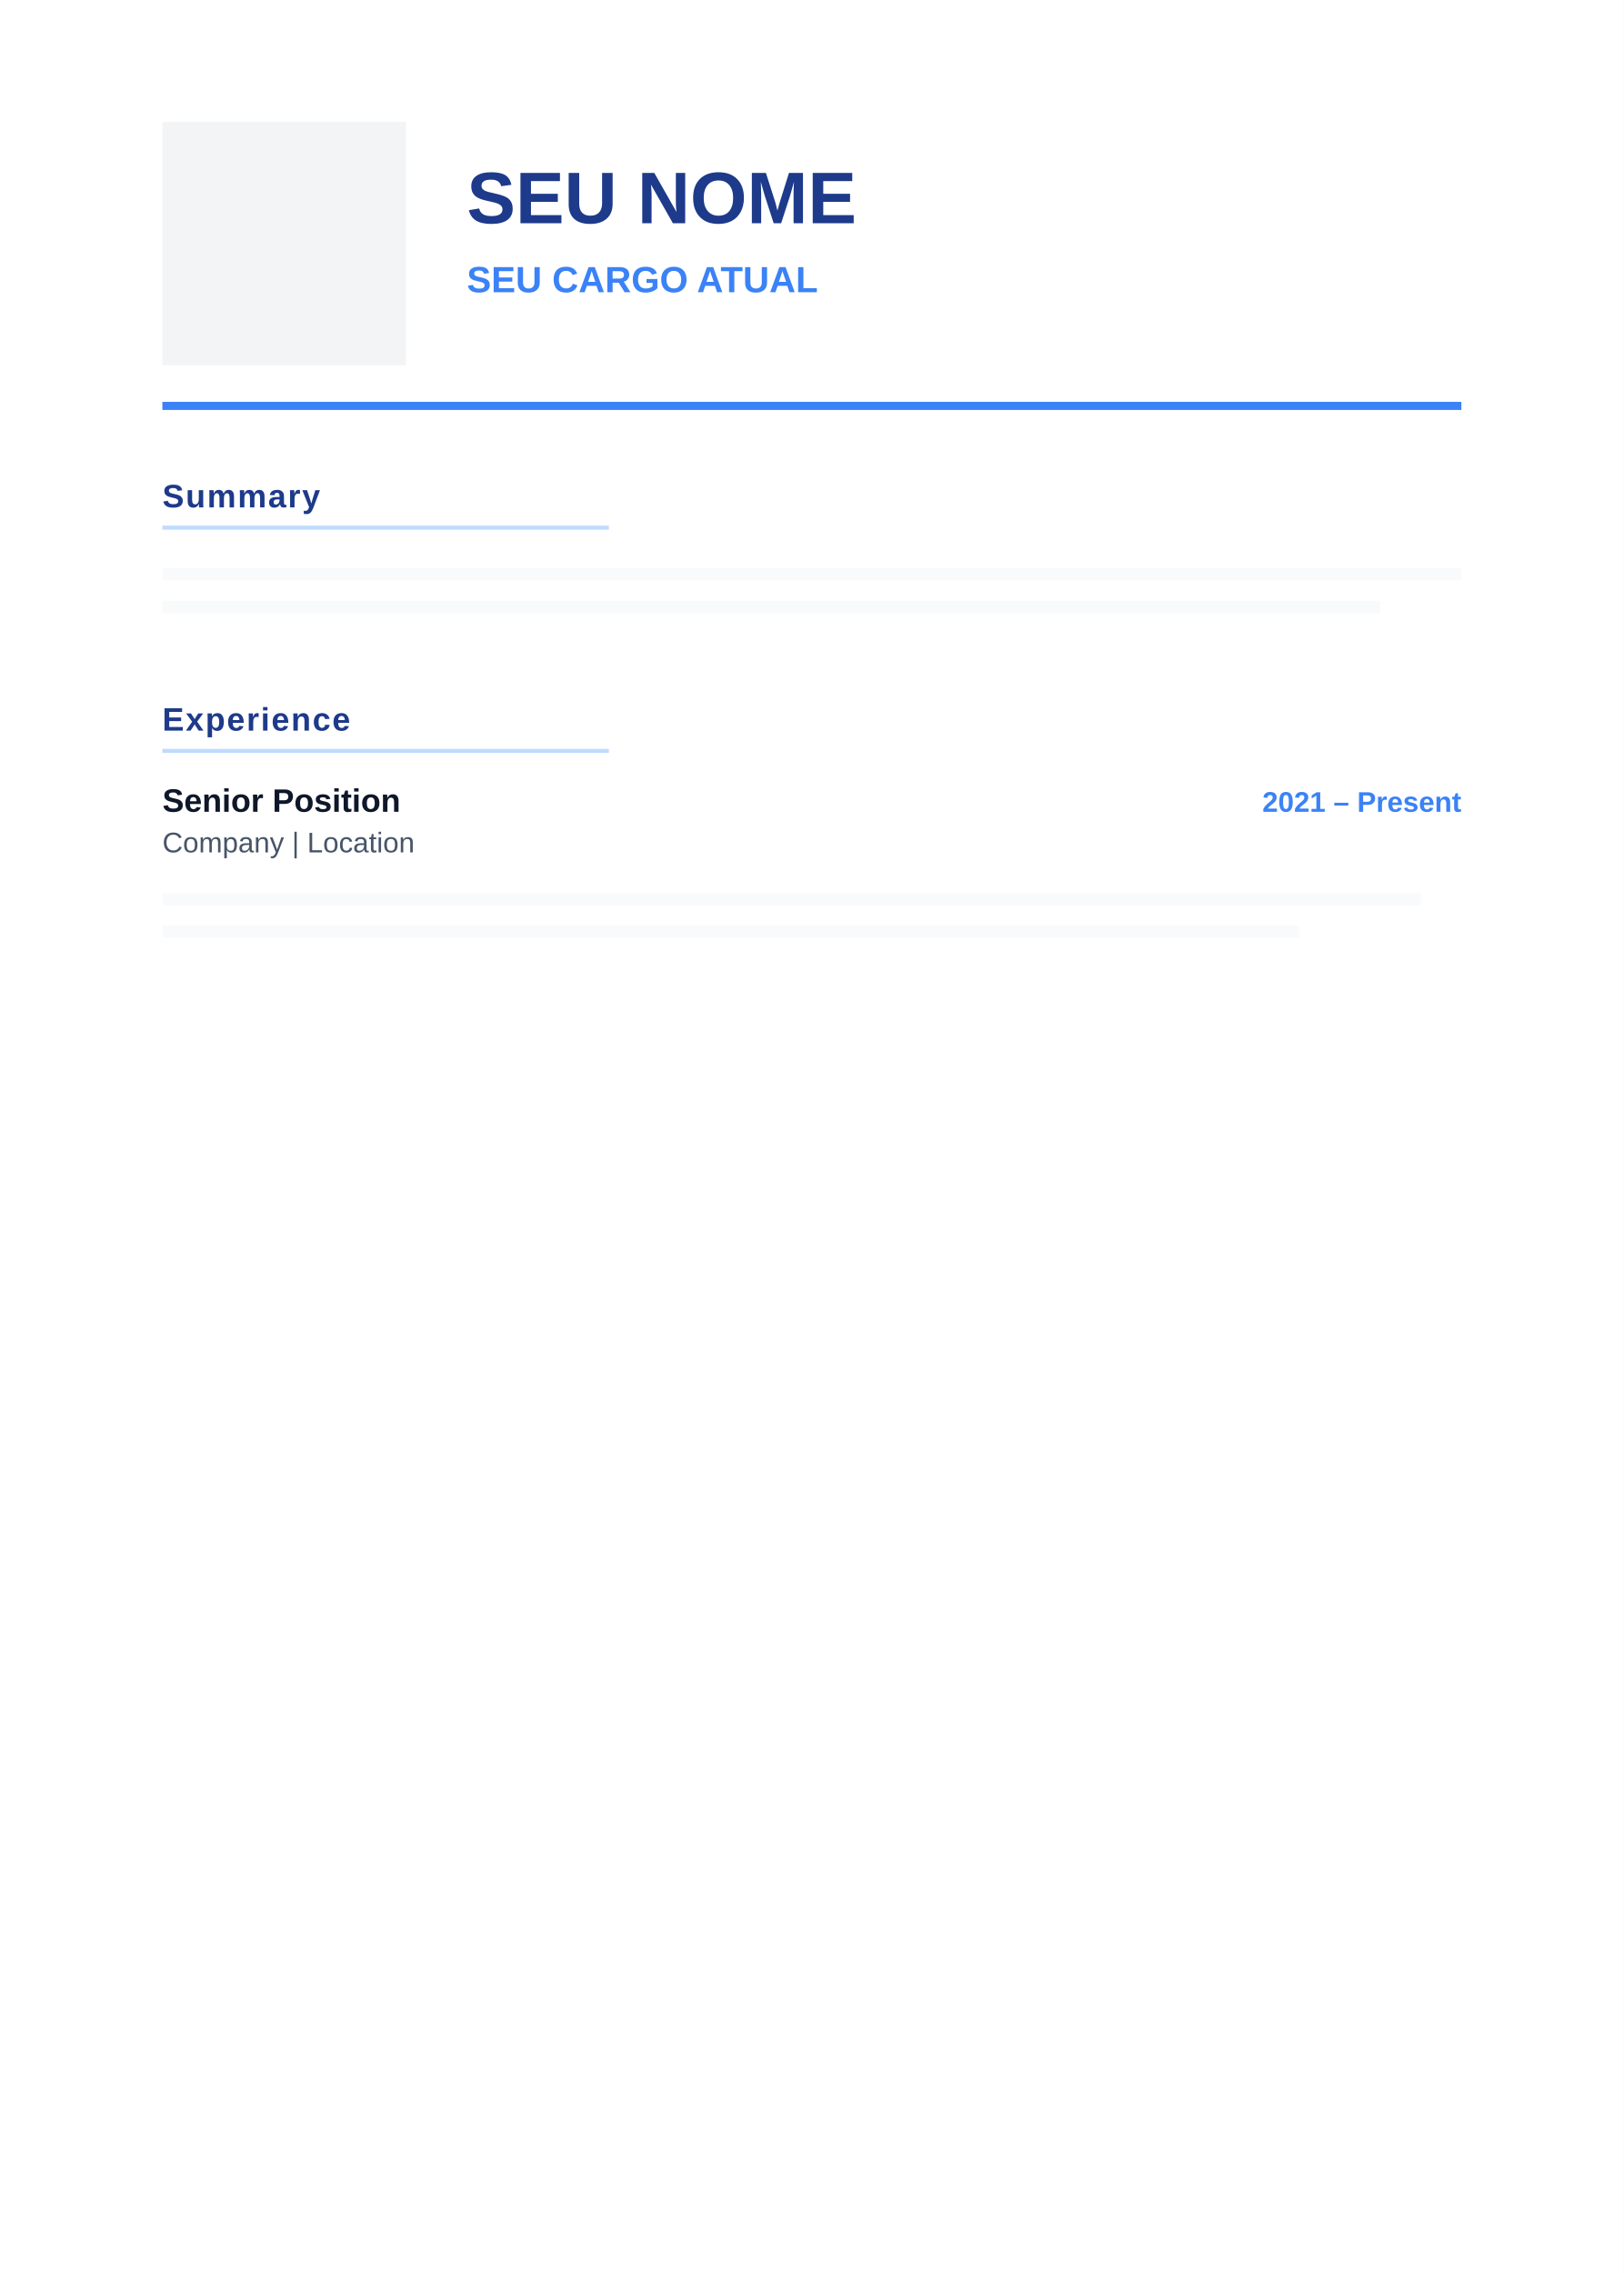
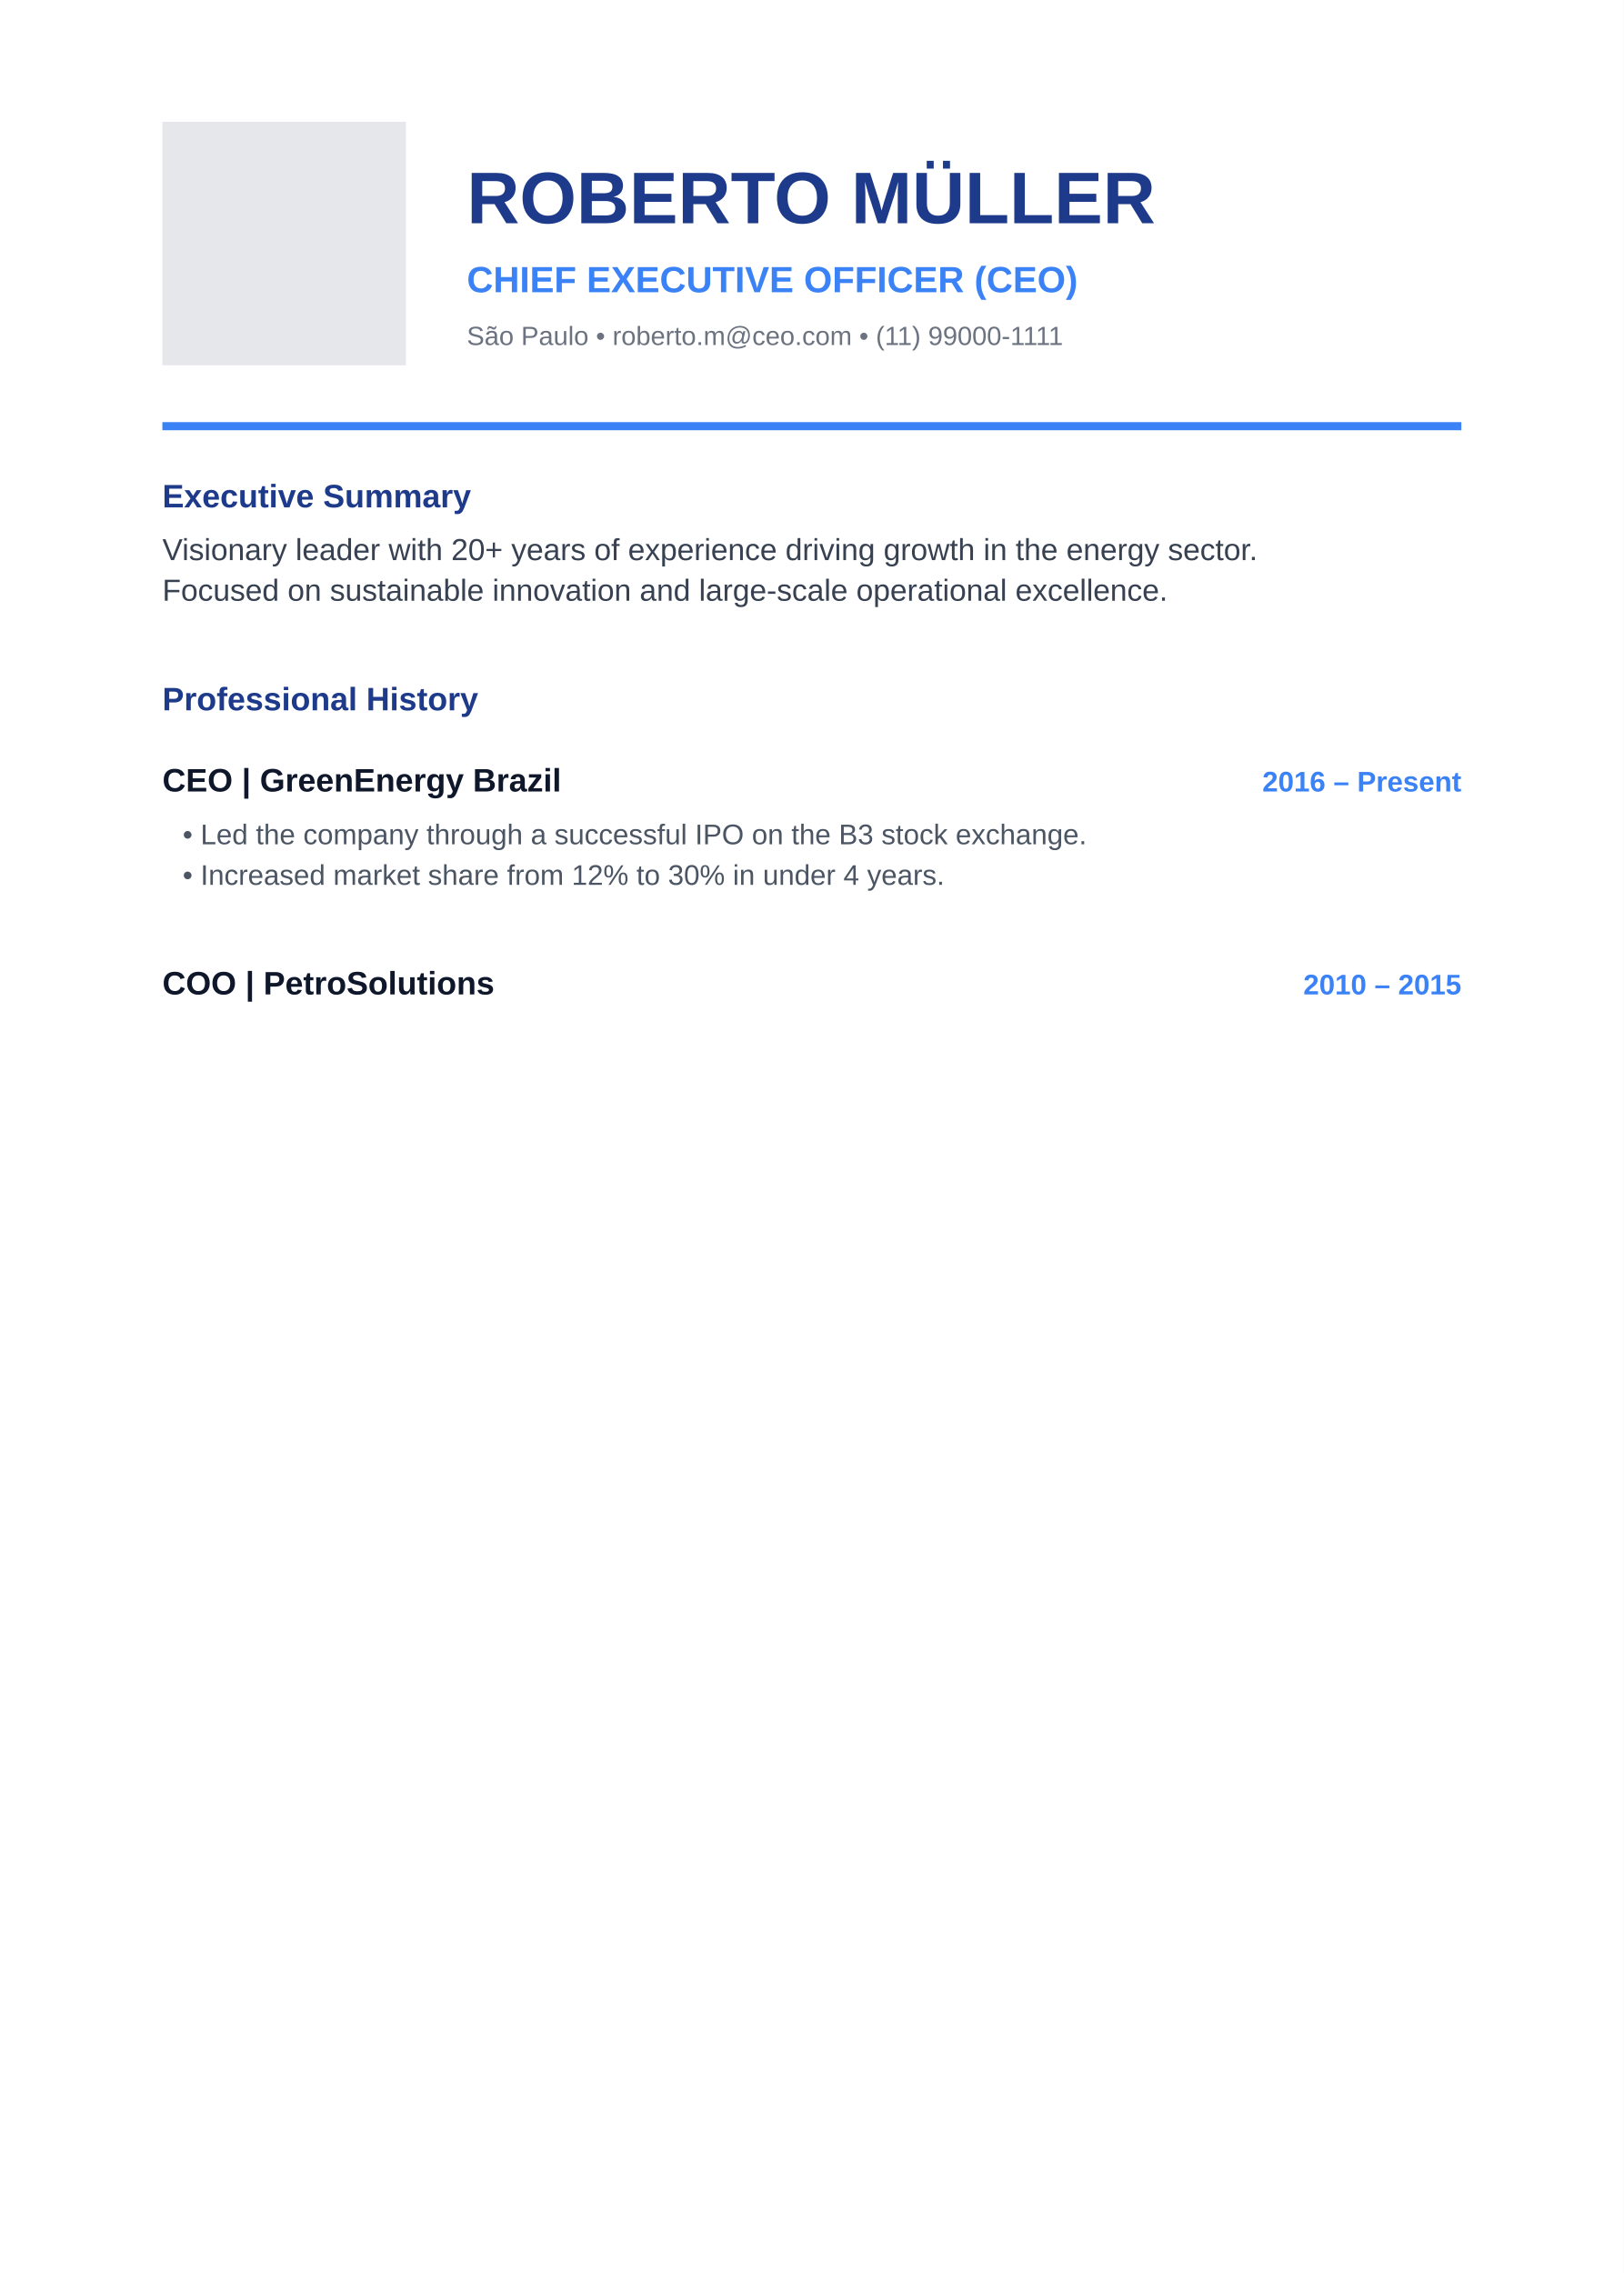
<svg xmlns="http://www.w3.org/2000/svg" width="400" height="560" viewBox="0 0 400 560" fill="none">
  <rect width="400" height="560" fill="white" />
-   <rect x="40" y="30" width="60" height="60" fill="#F3F4F6" />
-   <text x="115" y="55" font-family="Arial, sans-serif" font-size="18" font-weight="800" fill="#1E3A8A">SEU NOME</text>
-   <text x="115" y="72" font-family="Arial, sans-serif" font-size="9" font-weight="600" fill="#3B82F6">SEU CARGO ATUAL</text>
-   <line x1="40" y1="100" x2="360" y2="100" stroke="#3B82F6" stroke-width="2" />
-   <text x="40" y="125" font-family="Arial, sans-serif" font-size="8" font-weight="700" fill="#1E3A8A" text-transform="uppercase" letter-spacing="0.05em">Summary</text>
-   <line x1="40" y1="130" x2="150" y2="130" stroke="#BFDBFE" stroke-width="1" />
-   <rect x="40" y="140" width="320" height="3" fill="#F9FAFB" />
-   <rect x="40" y="148" width="300" height="3" fill="#F9FAFB" />
-   <text x="40" y="180" font-family="Arial, sans-serif" font-size="8" font-weight="700" fill="#1E3A8A" text-transform="uppercase" letter-spacing="0.05em">Experience</text>
-   <line x1="40" y1="185" x2="150" y2="185" stroke="#BFDBFE" stroke-width="1" />
-   <text x="40" y="200" font-family="Arial, sans-serif" font-size="8" font-weight="700" fill="#0F172A">Senior Position</text>
-   <text x="360" y="200" font-family="Arial, sans-serif" font-size="7" font-weight="600" text-anchor="end" fill="#3B82F6">2021 – Present</text>
-   <text x="40" y="210" font-family="Arial, sans-serif" font-size="7" font-weight="500" fill="#475569">Company | Location</text>
-   <rect x="40" y="220" width="310" height="3" fill="#F9FAFB" />
-   <rect x="40" y="228" width="280" height="3" fill="#F9FAFB" />
+   <rect x="40" y="30" width="60" height="60" fill="#E5E7EB" />
+   <text x="115" y="55" font-family="Arial, sans-serif" font-size="18" font-weight="800" fill="#1E3A8A">ROBERTO MÜLLER</text>
+   <text x="115" y="72" font-family="Arial, sans-serif" font-size="9" font-weight="600" fill="#3B82F6">CHIEF EXECUTIVE OFFICER (CEO)</text>
+   <text x="115" y="85" font-family="Arial, sans-serif" font-size="6.5" fill="#6B7280">São Paulo • roberto.m@ceo.com • (11) 99000-1111</text>
+   <line x1="40" y1="105" x2="360" y2="105" stroke="#3B82F6" stroke-width="2" />
+   <text x="40" y="125" font-family="Arial, sans-serif" font-size="8" font-weight="700" fill="#1E3A8A" text-transform="uppercase">Executive Summary</text>
+   <text x="40" y="138" font-family="Arial, sans-serif" font-size="7.5" fill="#374151">Visionary leader with 20+ years of experience driving growth in the energy sector.</text>
+   <text x="40" y="148" font-family="Arial, sans-serif" font-size="7.5" fill="#374151">Focused on sustainable innovation and large-scale operational excellence.</text>
+   <text x="40" y="175" font-family="Arial, sans-serif" font-size="8" font-weight="700" fill="#1E3A8A" text-transform="uppercase">Professional History</text>
+   <text x="40" y="195" font-family="Arial, sans-serif" font-size="8" font-weight="700" fill="#0F172A">CEO | GreenEnergy Brazil</text>
+   <text x="360" y="195" font-family="Arial, sans-serif" font-size="7" font-weight="600" text-anchor="end" fill="#3B82F6">2016 – Present</text>
+   <text x="45" y="208" font-family="Arial, sans-serif" font-size="7" fill="#4B5563">• Led the company through a successful IPO on the B3 stock exchange.</text>
+   <text x="45" y="218" font-family="Arial, sans-serif" font-size="7" fill="#4B5563">• Increased market share from 12% to 30% in under 4 years.</text>
+   <text x="40" y="245" font-family="Arial, sans-serif" font-size="8" font-weight="700" fill="#0F172A">COO | PetroSolutions</text>
+   <text x="360" y="245" font-family="Arial, sans-serif" font-size="7" font-weight="600" text-anchor="end" fill="#3B82F6">2010 – 2015</text>
</svg>
